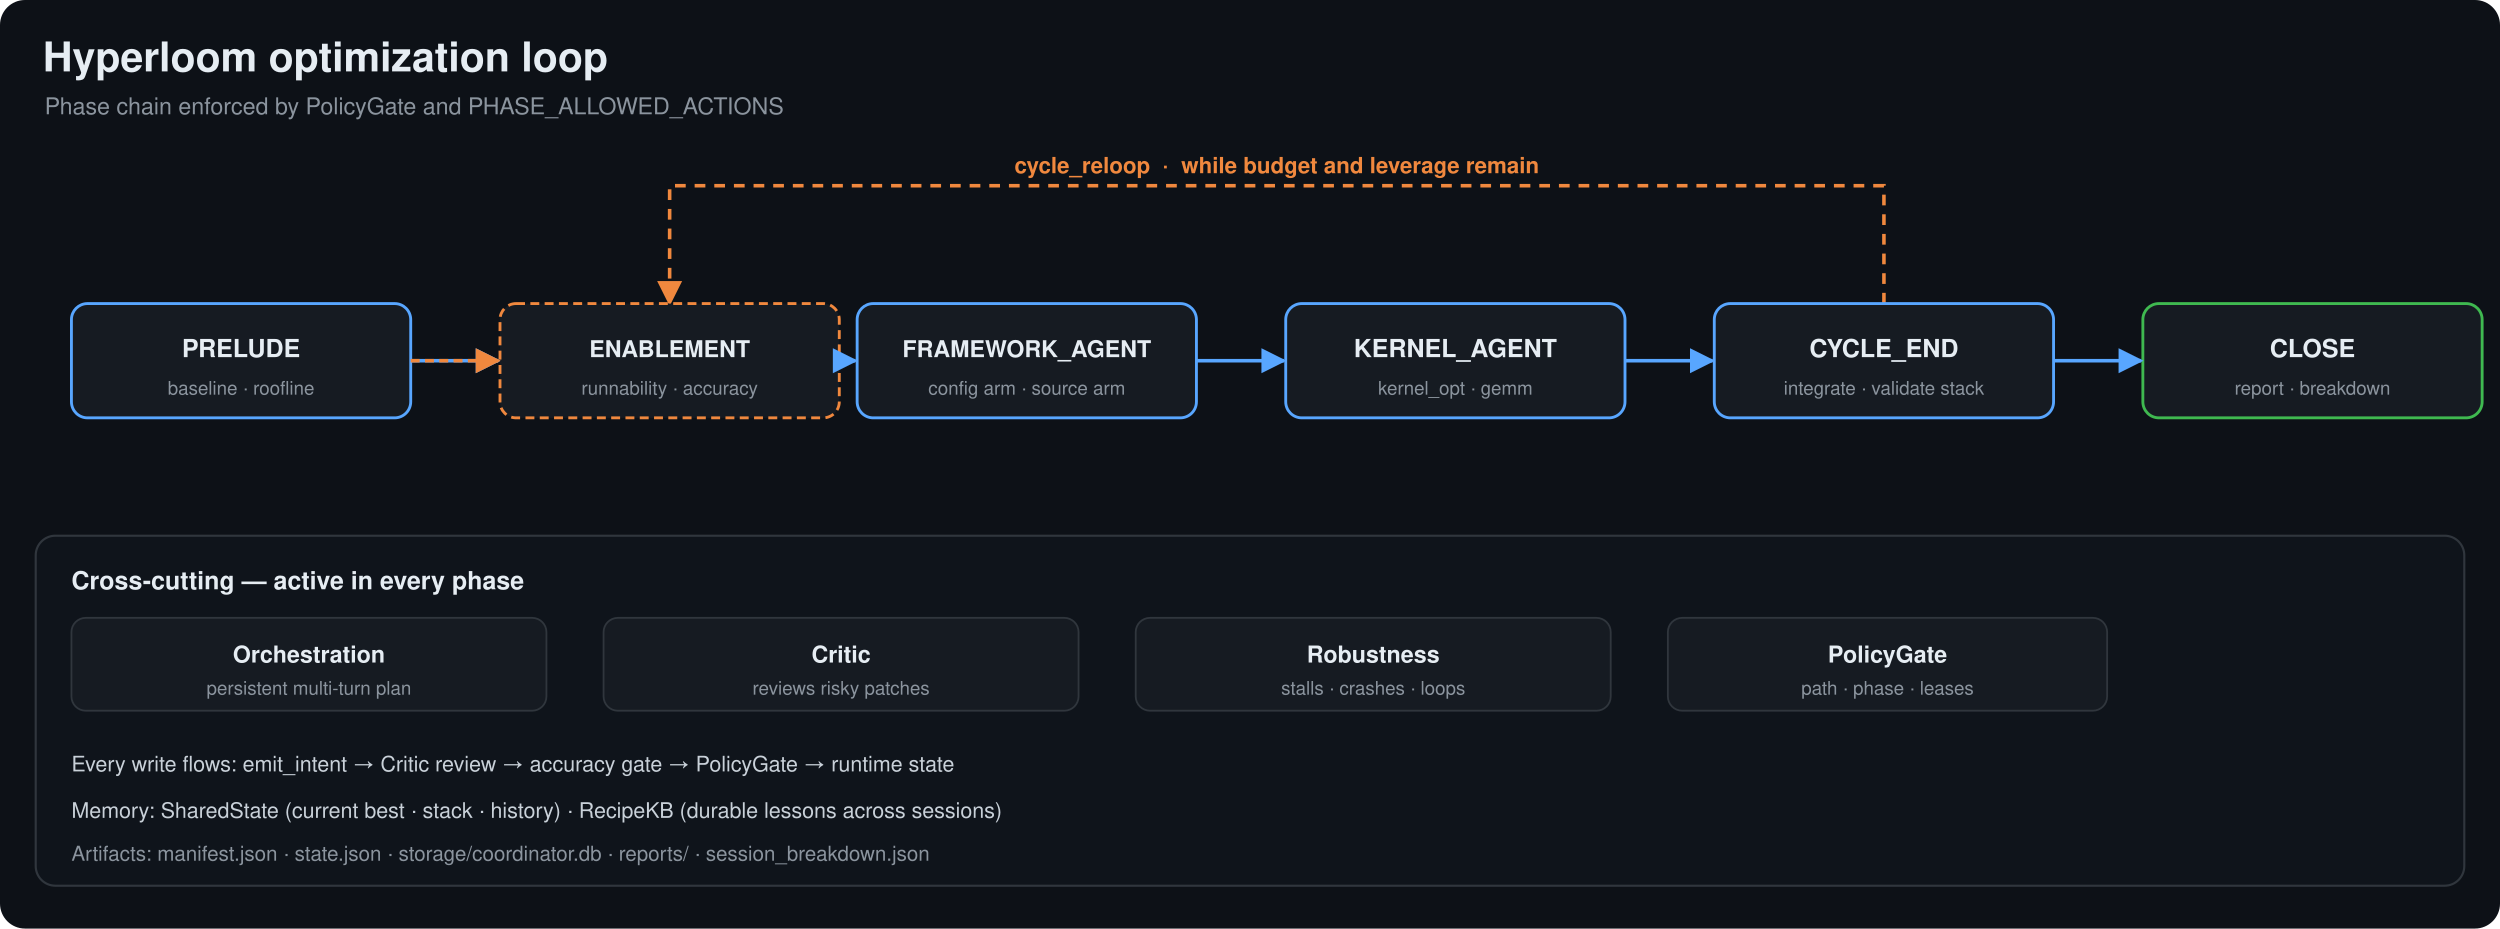
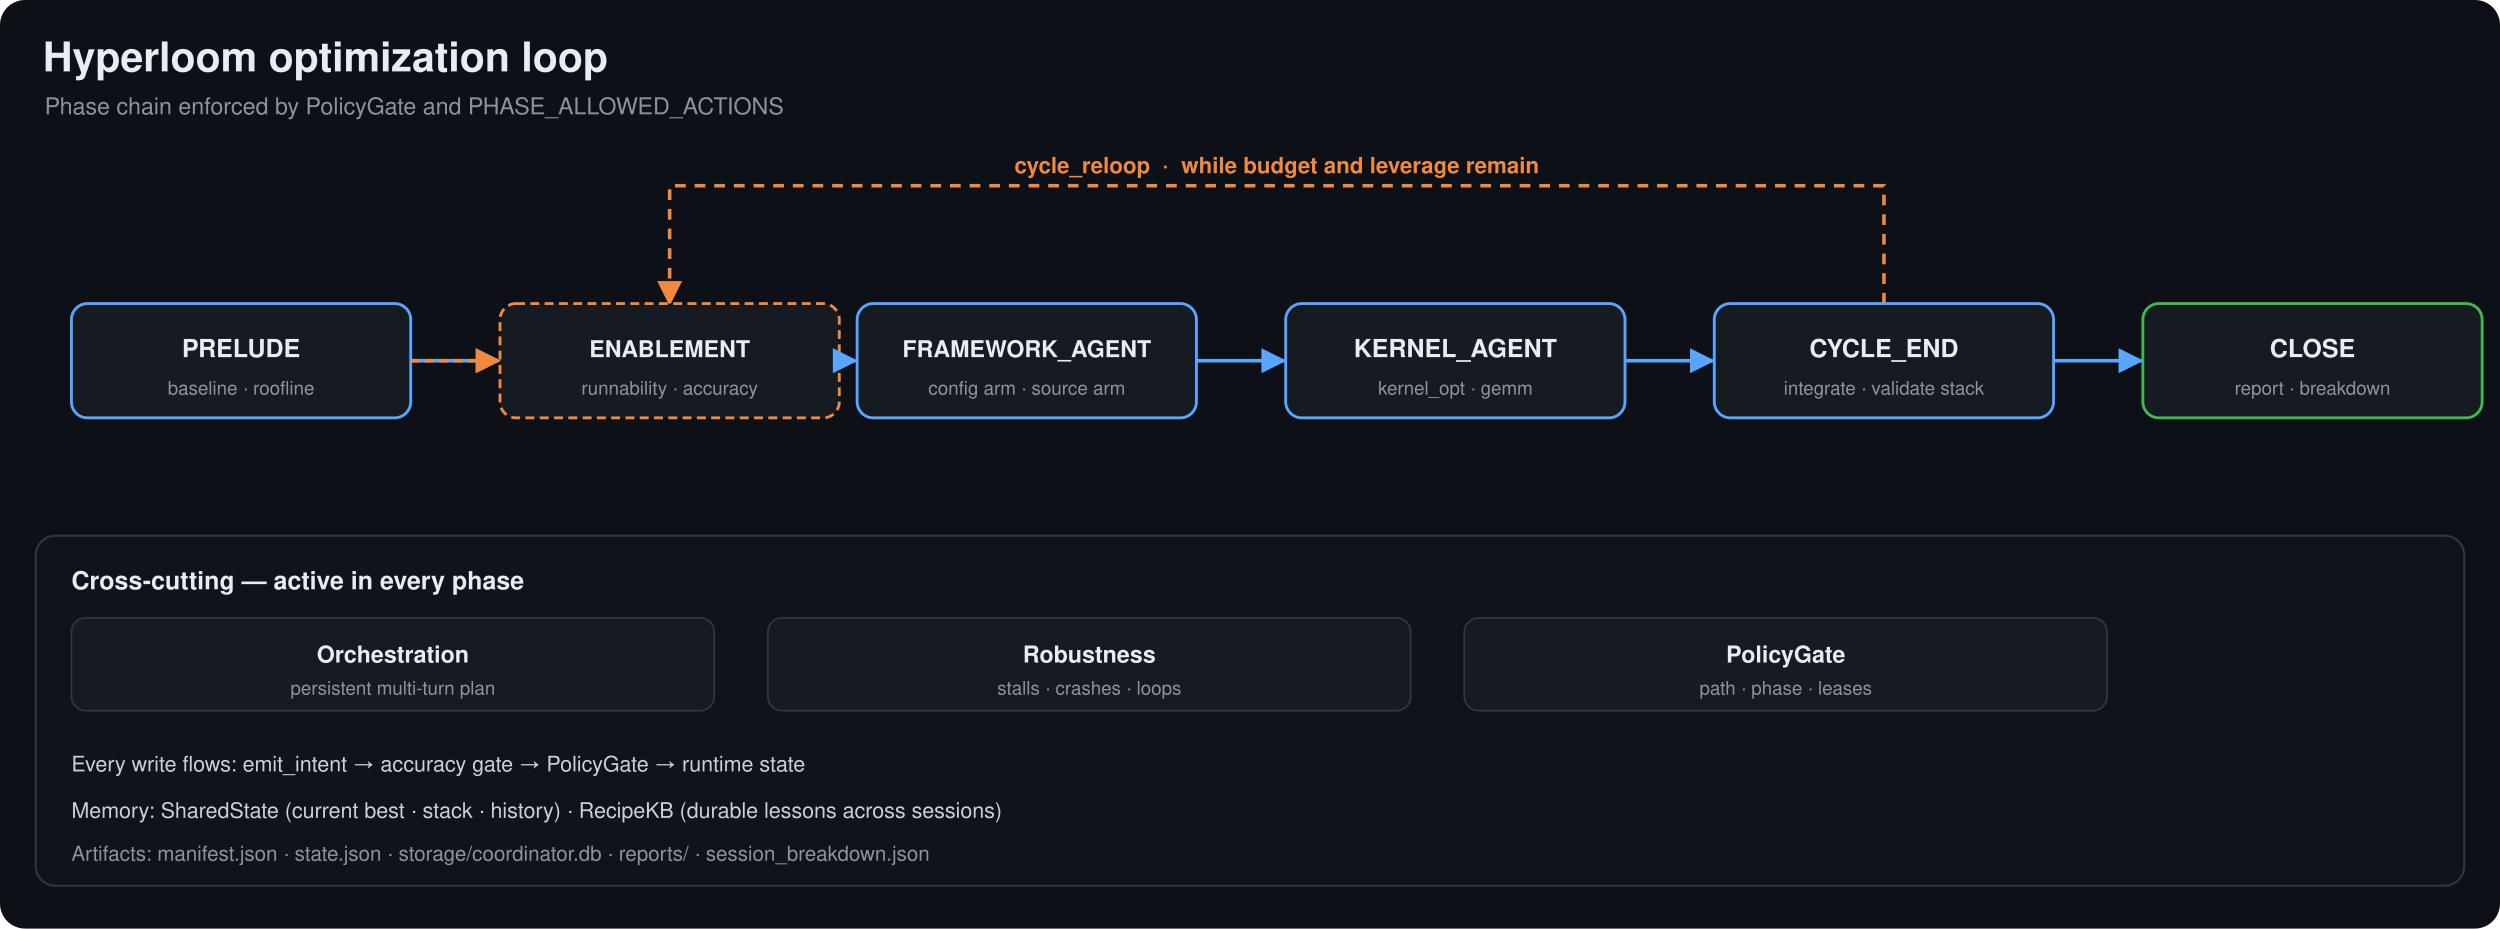
- <svg xmlns="http://www.w3.org/2000/svg" viewBox="0 0 1400 520" font-family="Segoe UI, Helvetica, Arial, sans-serif" role="img" aria-label="Hyperloom optimization loop: the phase chain PRELUDE, ENABLEMENT, FRAMEWORK_AGENT, KERNEL_AGENT, CYCLE_END, CLOSE, where ENABLEMENT is entered on baseline failure and exits when the combo boots, CYCLE_END can cycle back to FRAMEWORK_AGENT while budget and leverage remain, and cross-cutting roles Orchestration, Critic, Robustness, and PolicyGate governing every write.">
+ <svg xmlns="http://www.w3.org/2000/svg" viewBox="0 0 1400 520" font-family="Segoe UI, Helvetica, Arial, sans-serif" role="img" aria-label="Hyperloom optimization loop: the phase chain PRELUDE, ENABLEMENT, FRAMEWORK_AGENT, KERNEL_AGENT, CYCLE_END, CLOSE, where ENABLEMENT is entered on baseline failure and exits when the combo boots, CYCLE_END can cycle back to FRAMEWORK_AGENT while budget and leverage remain, and cross-cutting roles Orchestration, Robustness, and PolicyGate governing every write.">
  <defs>
    <marker id="arrowBlue" viewBox="0 0 10 10" refX="9" refY="5" markerWidth="7" markerHeight="7" orient="auto-start-reverse">
      <path d="M0,0 L10,5 L0,10 z" fill="#58a6ff" />
    </marker>
    <marker id="arrowOrange" viewBox="0 0 10 10" refX="9" refY="5" markerWidth="7" markerHeight="7" orient="auto-start-reverse">
      <path d="M0,0 L10,5 L0,10 z" fill="#f0883e" />
    </marker>
  </defs>
  <rect x="0" y="0" width="1400" height="520" rx="14" fill="#0d1117" />
  <text x="24" y="40" fill="#e6edf3" font-size="23" font-weight="700">Hyperloom optimization loop</text>
  <text x="25" y="64" fill="#8b949e" font-size="13">Phase chain enforced by PolicyGate and PHASE_ALLOWED_ACTIONS</text>
  <path d="M1055,170 L1055,104 L375,104 L375,170" fill="none" stroke="#f0883e" stroke-width="2" stroke-dasharray="6 5" marker-end="url(#arrowOrange)" />
  <text x="715" y="97" fill="#f0883e" font-size="12.5" text-anchor="middle" font-weight="600">cycle_reloop  ·  while budget and leverage remain</text>
  <rect x="40" y="170" width="190" height="64" rx="9" fill="#161b22" stroke="#58a6ff" stroke-width="1.6" />
  <text x="135" y="200" fill="#e6edf3" font-size="14" font-weight="700" text-anchor="middle">PRELUDE</text>
  <text x="135" y="221" fill="#8b949e" font-size="10.5" text-anchor="middle">baseline · roofline</text>
  <rect x="480" y="170" width="190" height="64" rx="9" fill="#161b22" stroke="#58a6ff" stroke-width="1.6" />
  <text x="575" y="200" fill="#e6edf3" font-size="13" font-weight="700" text-anchor="middle">FRAMEWORK_AGENT</text>
  <text x="575" y="221" fill="#8b949e" font-size="10.5" text-anchor="middle">config arm · source arm</text>
  <rect x="720" y="170" width="190" height="64" rx="9" fill="#161b22" stroke="#58a6ff" stroke-width="1.6" />
  <text x="815" y="200" fill="#e6edf3" font-size="14" font-weight="700" text-anchor="middle">KERNEL_AGENT</text>
  <text x="815" y="221" fill="#8b949e" font-size="10.5" text-anchor="middle">kernel_opt · gemm</text>
  <rect x="960" y="170" width="190" height="64" rx="9" fill="#161b22" stroke="#58a6ff" stroke-width="1.6" />
  <text x="1055" y="200" fill="#e6edf3" font-size="14" font-weight="700" text-anchor="middle">CYCLE_END</text>
  <text x="1055" y="221" fill="#8b949e" font-size="10.5" text-anchor="middle">integrate · validate stack</text>
  <rect x="1200" y="170" width="190" height="64" rx="9" fill="#161b22" stroke="#3fb950" stroke-width="1.6" />
  <text x="1295" y="200" fill="#e6edf3" font-size="14" font-weight="700" text-anchor="middle">CLOSE</text>
  <text x="1295" y="221" fill="#8b949e" font-size="10.5" text-anchor="middle">report · breakdown</text>
  <line x1="230" y1="202" x2="279" y2="202" stroke="#58a6ff" stroke-width="2" marker-end="url(#arrowBlue)" />
  <line x1="670" y1="202" x2="719" y2="202" stroke="#58a6ff" stroke-width="2" marker-end="url(#arrowBlue)" />
  <line x1="910" y1="202" x2="959" y2="202" stroke="#58a6ff" stroke-width="2" marker-end="url(#arrowBlue)" />
  <line x1="1150" y1="202" x2="1199" y2="202" stroke="#58a6ff" stroke-width="2" marker-end="url(#arrowBlue)" />
  <rect x="280" y="170" width="190" height="64" rx="9" fill="#161b22" stroke="#f0883e" stroke-width="1.6" stroke-dasharray="5 3" />
  <text x="375" y="200" fill="#e6edf3" font-size="13" font-weight="700" text-anchor="middle">ENABLEMENT</text>
  <text x="375" y="221" fill="#8b949e" font-size="10.5" text-anchor="middle">runnability · accuracy</text>
  <line x1="230" y1="202" x2="279" y2="202" stroke="#f0883e" stroke-width="2" stroke-dasharray="5 3" marker-end="url(#arrowOrange)" />
  <line x1="470" y1="202" x2="479" y2="202" stroke="#58a6ff" stroke-width="2" marker-end="url(#arrowBlue)" />
  <rect x="20" y="300" width="1360" height="196" rx="11" fill="#0f141b" stroke="#30363d" stroke-width="1.2" />
  <text x="40" y="330" fill="#e6edf3" font-size="14" font-weight="700">Cross-cutting — active in every phase</text>
  <g>
-     <rect x="40" y="346" width="266" height="52" rx="8" fill="#161b22" stroke="#30363d" />
-     <text x="173" y="371" fill="#e6edf3" font-size="13" font-weight="600" text-anchor="middle">Orchestration</text>
-     <text x="173" y="389" fill="#8b949e" font-size="10.5" text-anchor="middle">persistent multi-turn plan</text>
-     <rect x="338" y="346" width="266" height="52" rx="8" fill="#161b22" stroke="#30363d" />
-     <text x="471" y="371" fill="#e6edf3" font-size="13" font-weight="600" text-anchor="middle">Critic</text>
-     <text x="471" y="389" fill="#8b949e" font-size="10.5" text-anchor="middle">reviews risky patches</text>
-     <rect x="636" y="346" width="266" height="52" rx="8" fill="#161b22" stroke="#30363d" />
-     <text x="769" y="371" fill="#e6edf3" font-size="13" font-weight="600" text-anchor="middle">Robustness</text>
-     <text x="769" y="389" fill="#8b949e" font-size="10.5" text-anchor="middle">stalls · crashes · loops</text>
-     <rect x="934" y="346" width="246" height="52" rx="8" fill="#161b22" stroke="#30363d" />
-     <text x="1057" y="371" fill="#e6edf3" font-size="13" font-weight="600" text-anchor="middle">PolicyGate</text>
-     <text x="1057" y="389" fill="#8b949e" font-size="10.5" text-anchor="middle">path · phase · leases</text>
+     <rect x="40" y="346" width="360" height="52" rx="8" fill="#161b22" stroke="#30363d" />
+     <text x="220" y="371" fill="#e6edf3" font-size="13" font-weight="600" text-anchor="middle">Orchestration</text>
+     <text x="220" y="389" fill="#8b949e" font-size="10.5" text-anchor="middle">persistent multi-turn plan</text>
+     <rect x="430" y="346" width="360" height="52" rx="8" fill="#161b22" stroke="#30363d" />
+     <text x="610" y="371" fill="#e6edf3" font-size="13" font-weight="600" text-anchor="middle">Robustness</text>
+     <text x="610" y="389" fill="#8b949e" font-size="10.5" text-anchor="middle">stalls · crashes · loops</text>
+     <rect x="820" y="346" width="360" height="52" rx="8" fill="#161b22" stroke="#30363d" />
+     <text x="1000" y="371" fill="#e6edf3" font-size="13" font-weight="600" text-anchor="middle">PolicyGate</text>
+     <text x="1000" y="389" fill="#8b949e" font-size="10.5" text-anchor="middle">path · phase · leases</text>
  </g>
-   <text x="40" y="432" fill="#c9d1d9" font-size="12">Every write flows: emit_intent → Critic review → accuracy gate → PolicyGate → runtime state</text>
+   <text x="40" y="432" fill="#c9d1d9" font-size="12">Every write flows: emit_intent → accuracy gate → PolicyGate → runtime state</text>
  <text x="40" y="458" fill="#c9d1d9" font-size="12">Memory: SharedState (current best · stack · history) · RecipeKB (durable lessons across sessions)</text>
  <text x="40" y="482" fill="#8b949e" font-size="11.5">Artifacts: manifest.json · state.json · storage/coordinator.db · reports/ · session_breakdown.json</text>
</svg>
